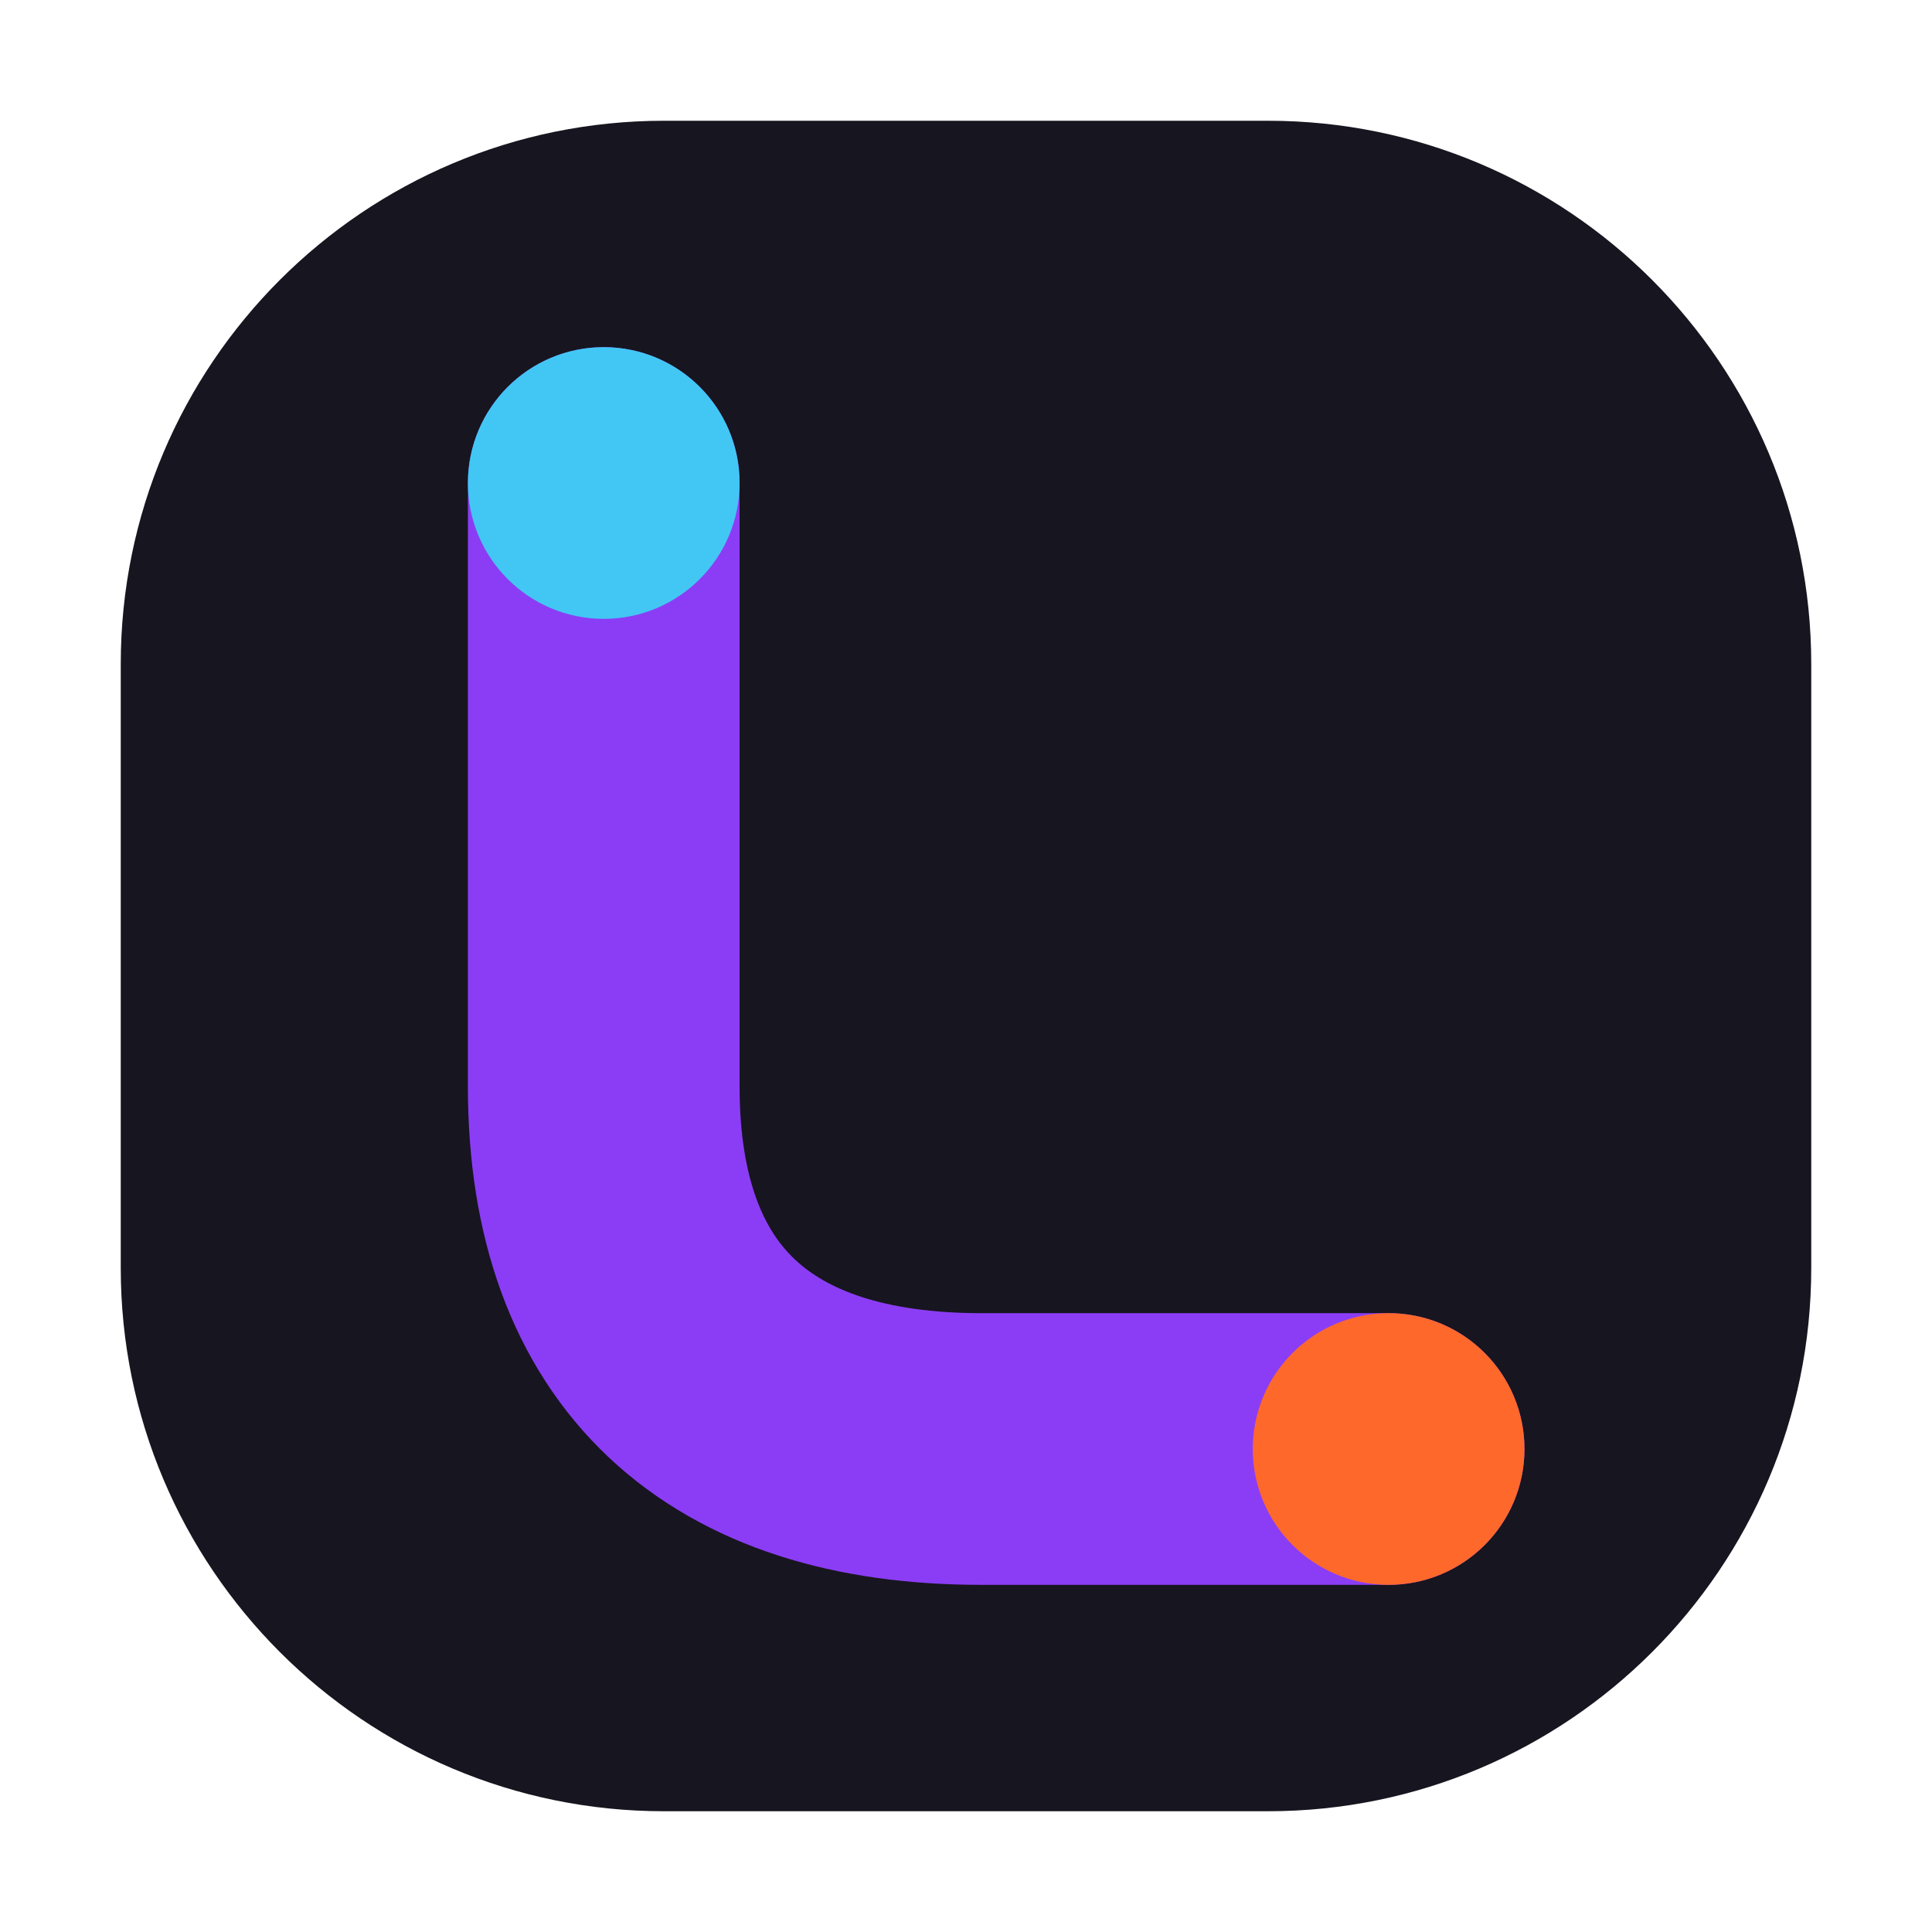
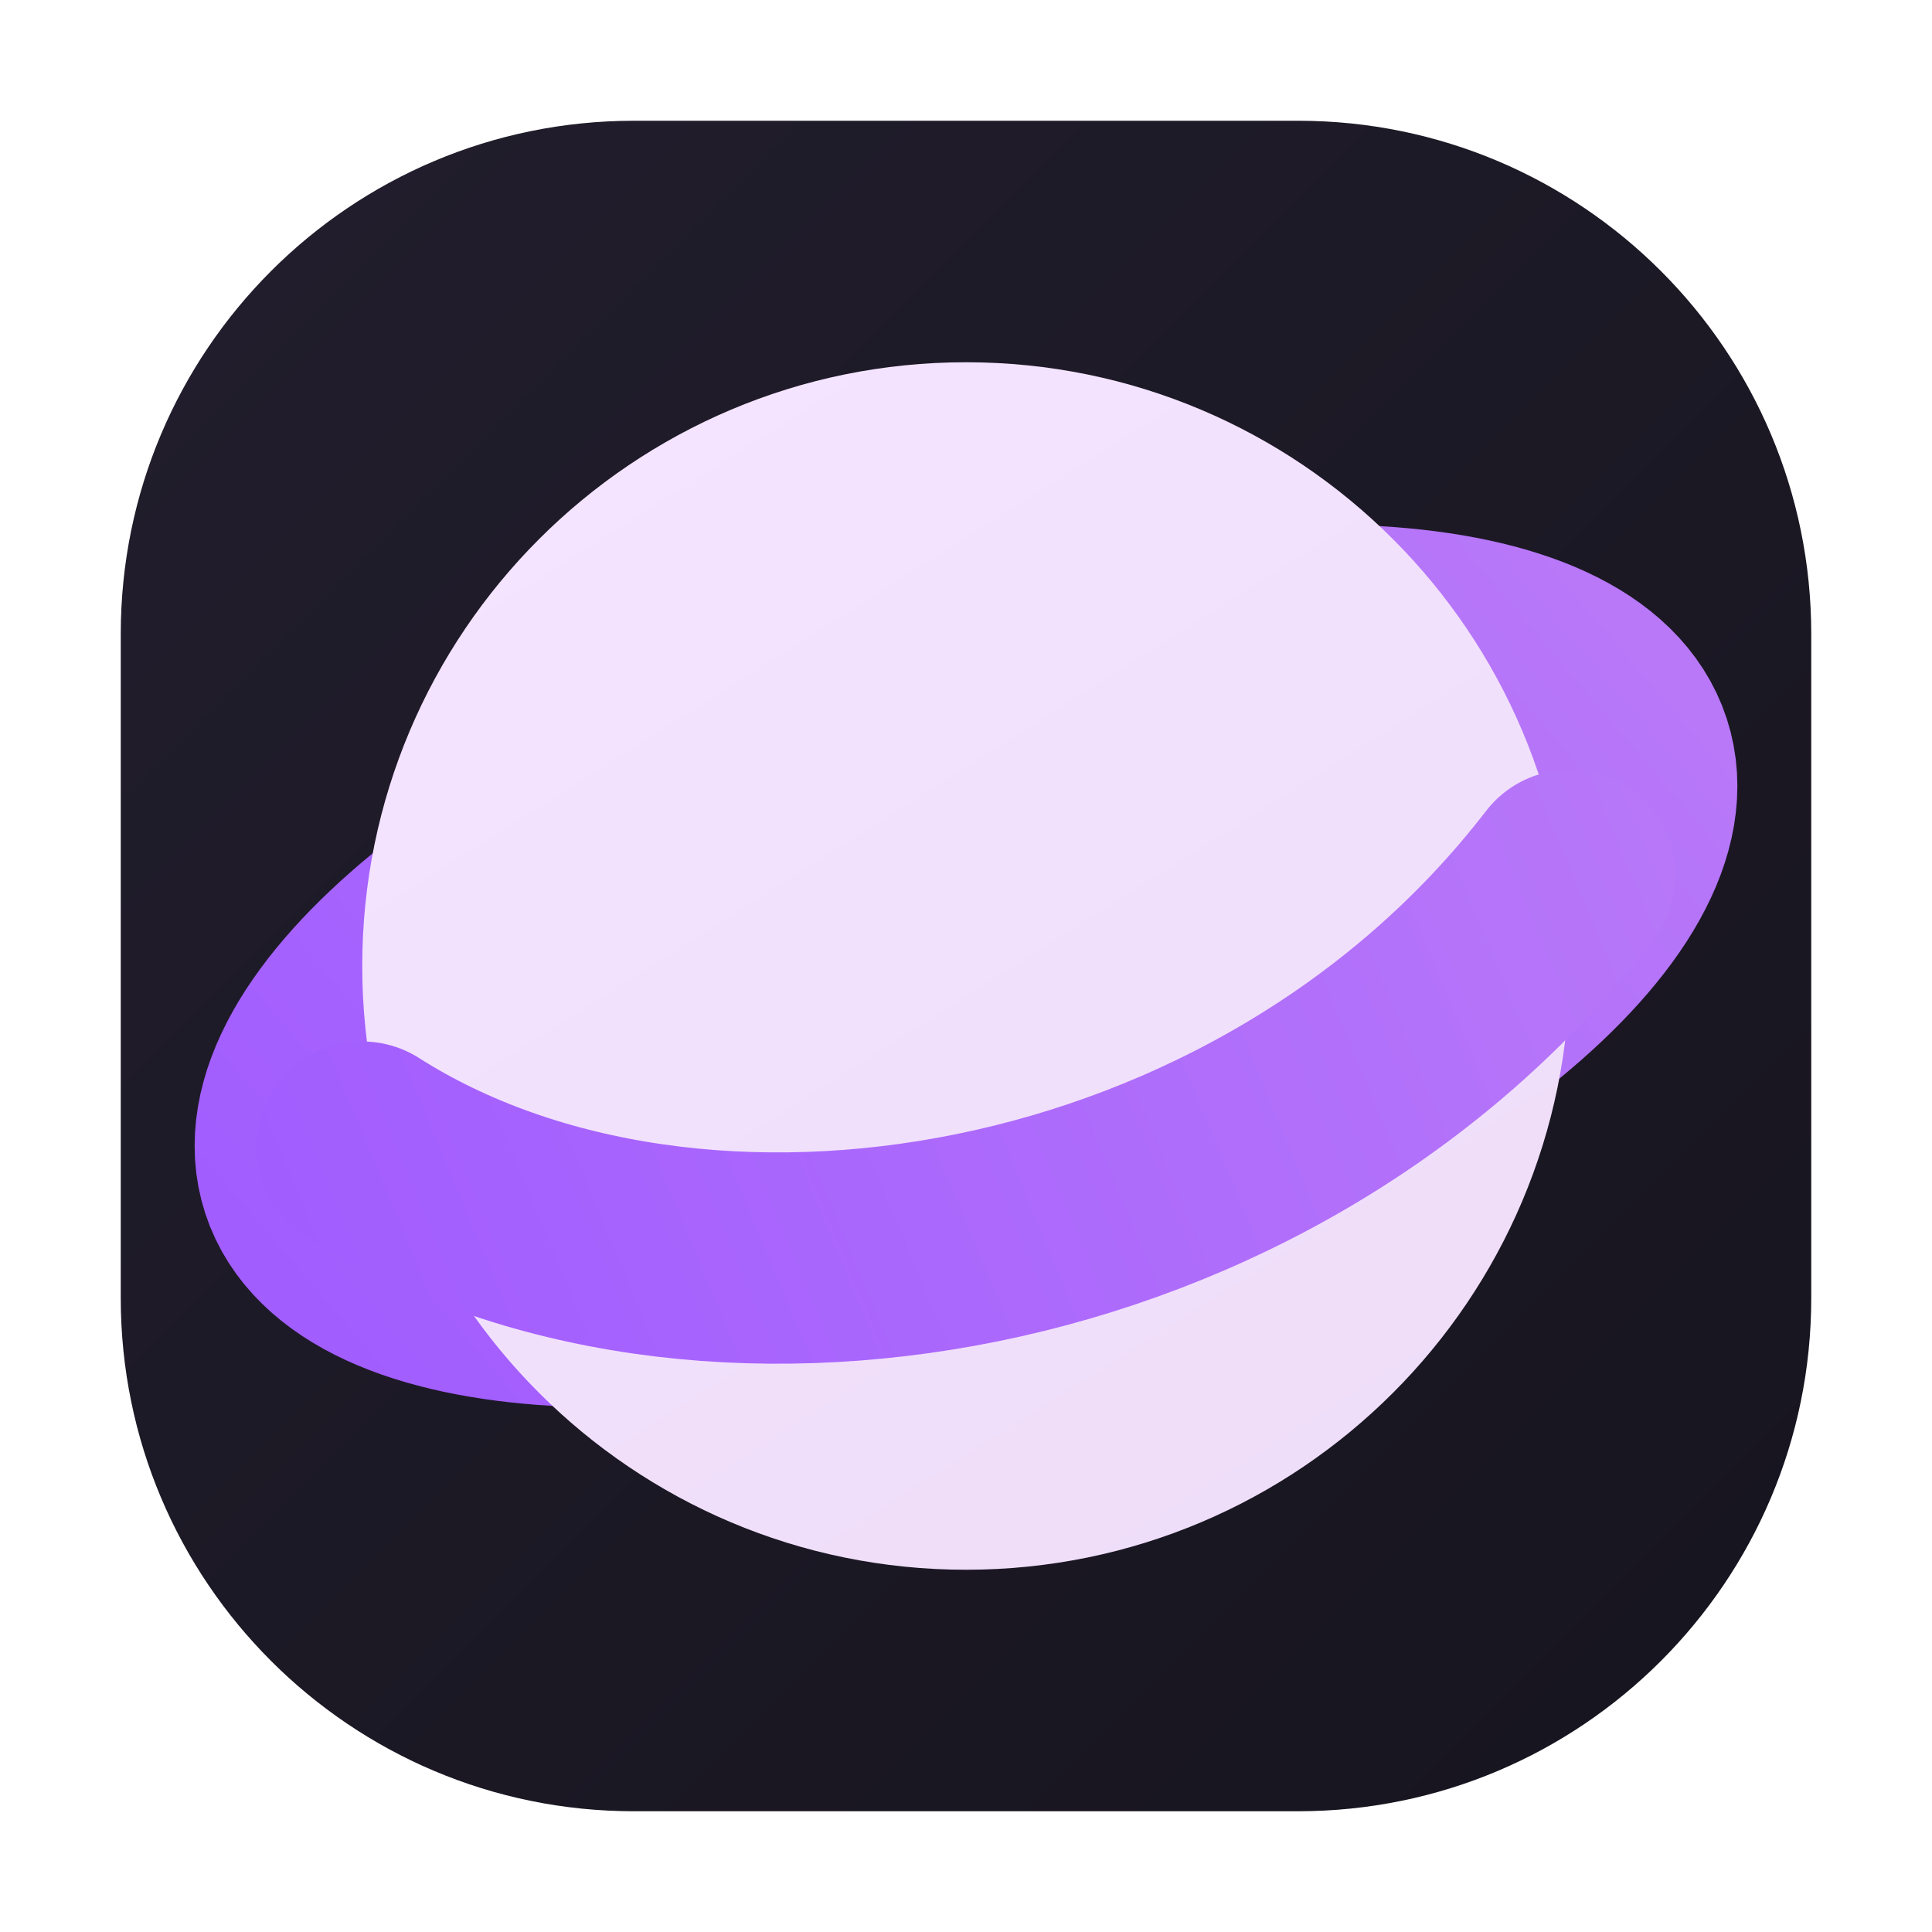
<svg xmlns="http://www.w3.org/2000/svg" viewBox="0 0 64 64">
-   <rect x="4" y="4" width="56" height="56" rx="18" fill="#17151F" />
-   <path d="M20 16V36C20 44 24.5 48 32.5 48H46" fill="none" stroke="#8B3DF5" stroke-width="9" stroke-linecap="round" stroke-linejoin="round" />
-   <circle cx="20" cy="16" r="4.5" fill="#42C7F4" />
-   <circle cx="46" cy="48" r="4.5" fill="#FF682B" />
+   <defs>
+     <linearGradient id="favicon-bg" x1="8" y1="8" x2="56" y2="56" gradientUnits="userSpaceOnUse">
+       <stop offset="0" stop-color="#211D2C" />
+       <stop offset="1" stop-color="#17151F" />
+     </linearGradient>
+     <linearGradient id="favicon-planet" x1="20" y1="14" x2="44" y2="52" gradientUnits="userSpaceOnUse">
+       <stop offset="0" stop-color="#F4E4FF" />
+       <stop offset="1" stop-color="#EFDDF8" />
+     </linearGradient>
+     <linearGradient id="favicon-ring" x1="8" y1="42" x2="56" y2="22" gradientUnits="userSpaceOnUse">
+       <stop offset="0" stop-color="#A15CFF" />
+       <stop offset="1" stop-color="#B979F8" />
+     </linearGradient>
+   </defs>
+   <rect x="4" y="4" width="56" height="56" rx="17" fill="url(#favicon-bg)" />
+   <ellipse cx="32" cy="32" rx="23" ry="9" fill="none" stroke="url(#favicon-ring)" stroke-width="7" transform="rotate(-18 32 32)" />
+   <circle cx="32" cy="32" r="20" fill="url(#favicon-planet)" />
+   <path d="M12 38C23 45 42 42 52 29" fill="none" stroke="url(#favicon-ring)" stroke-width="7" stroke-linecap="round" />
</svg>
